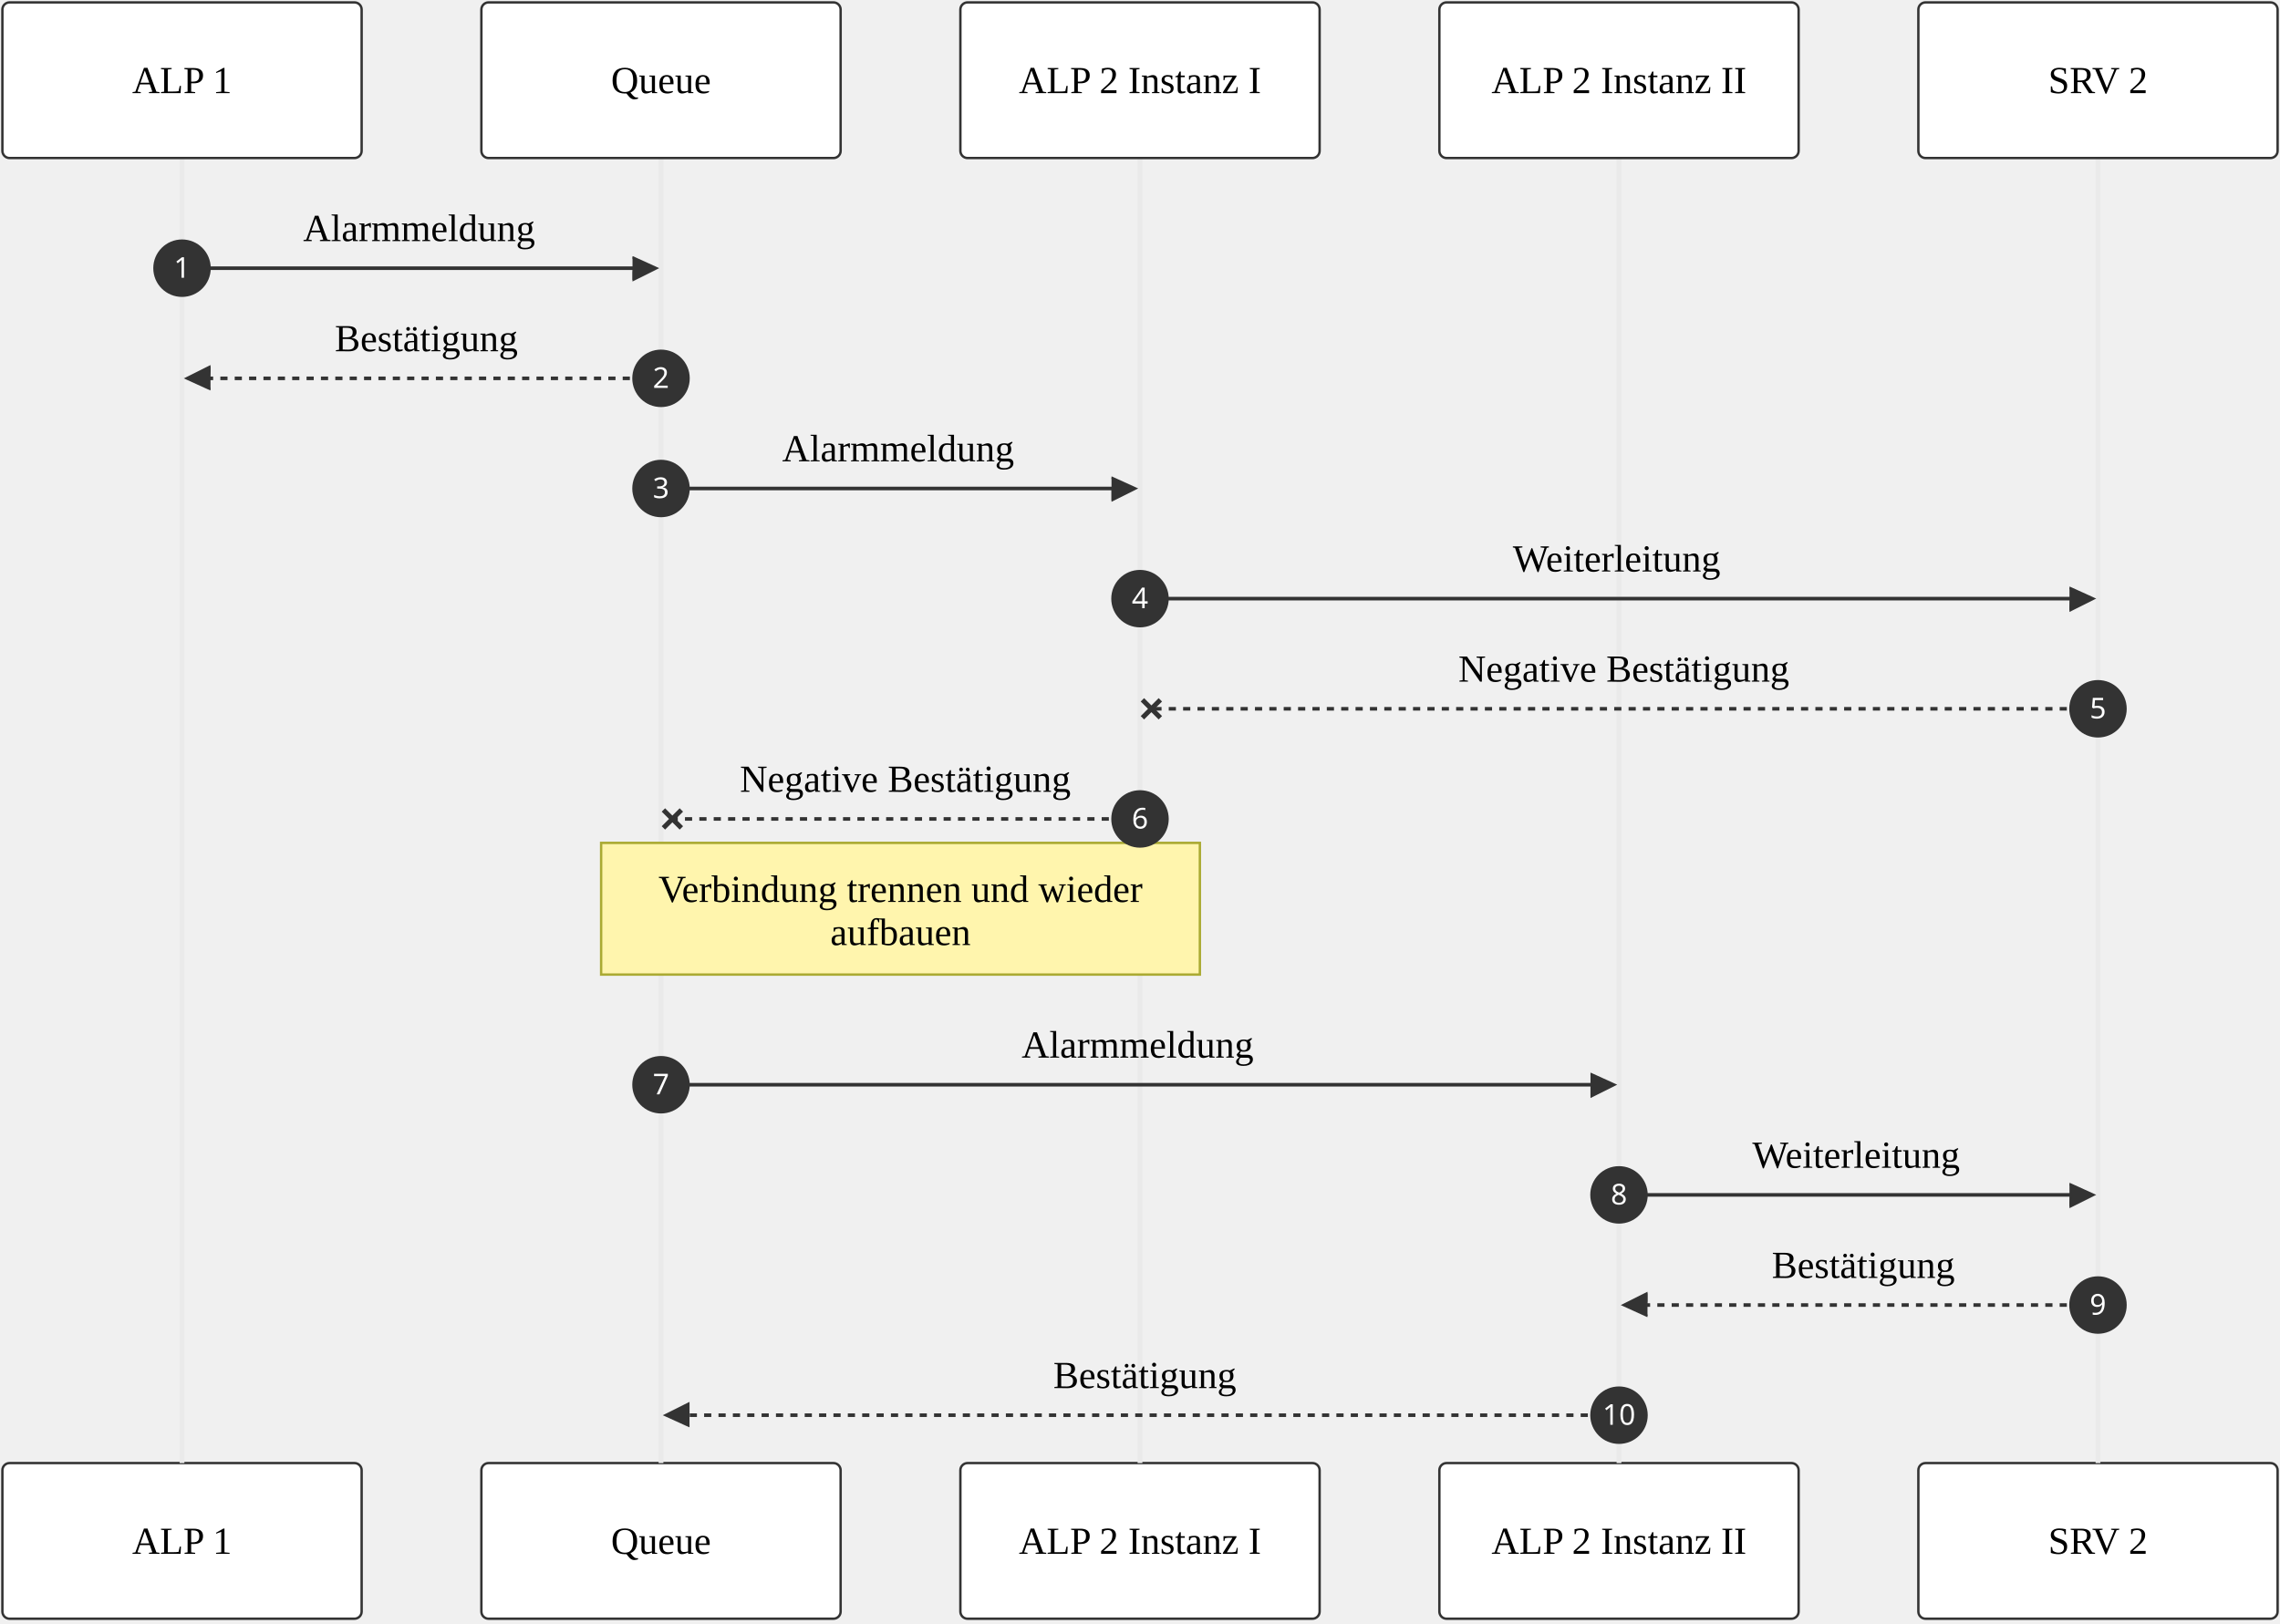
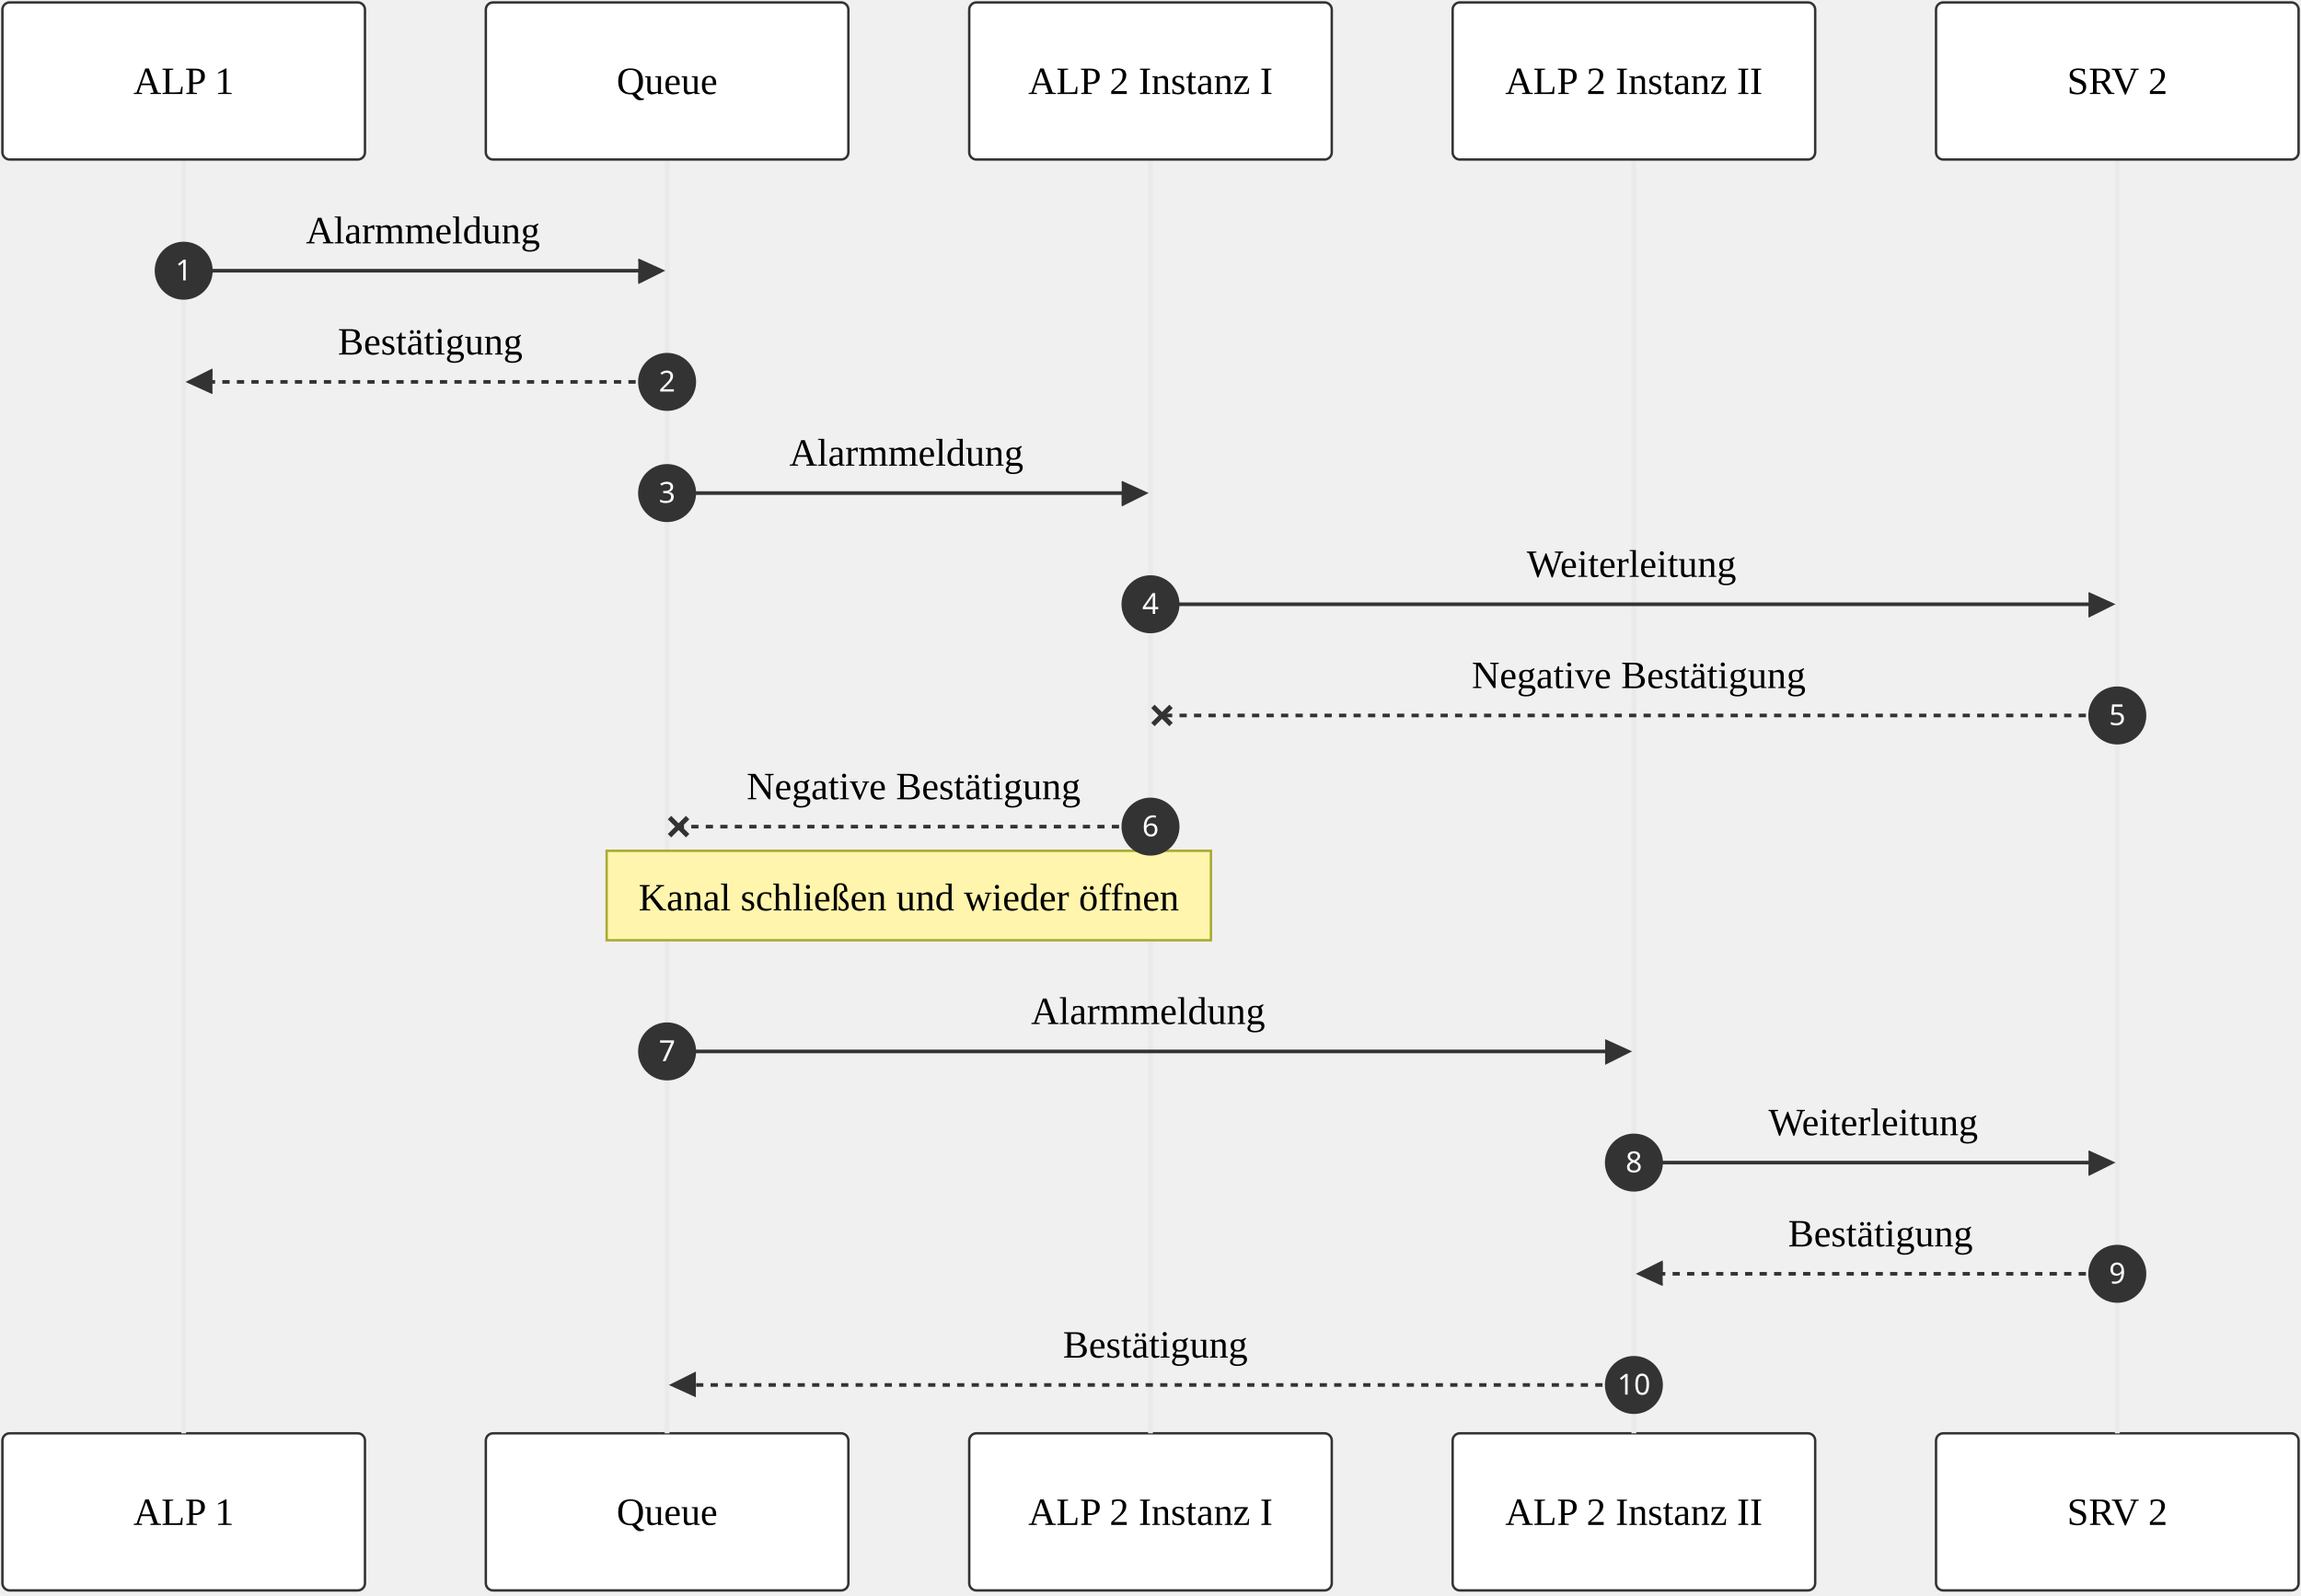
- <svg xmlns="http://www.w3.org/2000/svg" id="my-svg" width="100%" style="max-width: 952px; background-color: white;" viewBox="-1 -1 952 678" role="graphics-document document" aria-roledescription="sequence">
+ <svg xmlns="http://www.w3.org/2000/svg" id="my-svg" width="100%" style="max-width: 952px; background-color: white;" viewBox="-1 -1 952 660" role="graphics-document document" aria-roledescription="sequence">
  <g>
-     <rect x="800" y="610" fill="#eaeaea" stroke="#666" width="150" height="65" name="S2" rx="3" ry="3" class="actor actor-bottom" />
-     <text x="875" y="642.5" dominant-baseline="central" alignment-baseline="central" class="actor actor-box" style="text-anchor: middle; font-size: 16px; font-weight: 400;">
+     <rect x="800" y="592" fill="#eaeaea" stroke="#666" width="150" height="65" name="S2" rx="3" ry="3" class="actor actor-bottom" />
+     <text x="875" y="624.5" dominant-baseline="central" alignment-baseline="central" class="actor actor-box" style="text-anchor: middle; font-size: 16px; font-weight: 400;">
      <tspan x="875" dy="0">SRV 2</tspan>
    </text>
  </g>
  <g>
-     <rect x="600" y="610" fill="#eaeaea" stroke="#666" width="150" height="65" name="L2B" rx="3" ry="3" class="actor actor-bottom" />
-     <text x="675" y="642.5" dominant-baseline="central" alignment-baseline="central" class="actor actor-box" style="text-anchor: middle; font-size: 16px; font-weight: 400;">
+     <rect x="600" y="592" fill="#eaeaea" stroke="#666" width="150" height="65" name="L2B" rx="3" ry="3" class="actor actor-bottom" />
+     <text x="675" y="624.5" dominant-baseline="central" alignment-baseline="central" class="actor actor-box" style="text-anchor: middle; font-size: 16px; font-weight: 400;">
      <tspan x="675" dy="0">ALP 2 Instanz II</tspan>
    </text>
  </g>
  <g>
-     <rect x="400" y="610" fill="#eaeaea" stroke="#666" width="150" height="65" name="L2A" rx="3" ry="3" class="actor actor-bottom" />
-     <text x="475" y="642.5" dominant-baseline="central" alignment-baseline="central" class="actor actor-box" style="text-anchor: middle; font-size: 16px; font-weight: 400;">
+     <rect x="400" y="592" fill="#eaeaea" stroke="#666" width="150" height="65" name="L2A" rx="3" ry="3" class="actor actor-bottom" />
+     <text x="475" y="624.5" dominant-baseline="central" alignment-baseline="central" class="actor actor-box" style="text-anchor: middle; font-size: 16px; font-weight: 400;">
      <tspan x="475" dy="0">ALP 2 Instanz I</tspan>
    </text>
  </g>
  <g>
-     <rect x="200" y="610" fill="#eaeaea" stroke="#666" width="150" height="65" name="Q" rx="3" ry="3" class="actor actor-bottom" />
-     <text x="275" y="642.5" dominant-baseline="central" alignment-baseline="central" class="actor actor-box" style="text-anchor: middle; font-size: 16px; font-weight: 400;">
+     <rect x="200" y="592" fill="#eaeaea" stroke="#666" width="150" height="65" name="Q" rx="3" ry="3" class="actor actor-bottom" />
+     <text x="275" y="624.5" dominant-baseline="central" alignment-baseline="central" class="actor actor-box" style="text-anchor: middle; font-size: 16px; font-weight: 400;">
      <tspan x="275" dy="0">Queue</tspan>
    </text>
  </g>
  <g>
-     <rect x="0" y="610" fill="#eaeaea" stroke="#666" width="150" height="65" name="L1" rx="3" ry="3" class="actor actor-bottom" />
-     <text x="75" y="642.5" dominant-baseline="central" alignment-baseline="central" class="actor actor-box" style="text-anchor: middle; font-size: 16px; font-weight: 400;">
+     <rect x="0" y="592" fill="#eaeaea" stroke="#666" width="150" height="65" name="L1" rx="3" ry="3" class="actor actor-bottom" />
+     <text x="75" y="624.5" dominant-baseline="central" alignment-baseline="central" class="actor actor-box" style="text-anchor: middle; font-size: 16px; font-weight: 400;">
      <tspan x="75" dy="0">ALP 1</tspan>
    </text>
  </g>
  <g>
-     <line id="actor4" x1="875" y1="65" x2="875" y2="610" class="actor-line 200" stroke-width="0.5px" stroke="#999" name="S2" data-et="life-line" data-id="S2" />
+     <line id="actor4" x1="875" y1="65" x2="875" y2="592" class="actor-line 200" stroke-width="0.5px" stroke="#999" name="S2" data-et="life-line" data-id="S2" />
    <g id="root-4" data-et="participant" data-type="participant" data-id="S2">
      <rect x="800" y="0" fill="#eaeaea" stroke="#666" width="150" height="65" name="S2" rx="3" ry="3" class="actor actor-top" />
      <text x="875" y="32.5" dominant-baseline="central" alignment-baseline="central" class="actor actor-box" style="text-anchor: middle; font-size: 16px; font-weight: 400;">
        <tspan x="875" dy="0">SRV 2</tspan>
      </text>
    </g>
  </g>
  <g>
-     <line id="actor3" x1="675" y1="65" x2="675" y2="610" class="actor-line 200" stroke-width="0.5px" stroke="#999" name="L2B" data-et="life-line" data-id="L2B" />
+     <line id="actor3" x1="675" y1="65" x2="675" y2="592" class="actor-line 200" stroke-width="0.5px" stroke="#999" name="L2B" data-et="life-line" data-id="L2B" />
    <g id="root-3" data-et="participant" data-type="participant" data-id="L2B">
      <rect x="600" y="0" fill="#eaeaea" stroke="#666" width="150" height="65" name="L2B" rx="3" ry="3" class="actor actor-top" />
      <text x="675" y="32.5" dominant-baseline="central" alignment-baseline="central" class="actor actor-box" style="text-anchor: middle; font-size: 16px; font-weight: 400;">
        <tspan x="675" dy="0">ALP 2 Instanz II</tspan>
      </text>
    </g>
  </g>
  <g>
-     <line id="actor2" x1="475" y1="65" x2="475" y2="610" class="actor-line 200" stroke-width="0.5px" stroke="#999" name="L2A" data-et="life-line" data-id="L2A" />
+     <line id="actor2" x1="475" y1="65" x2="475" y2="592" class="actor-line 200" stroke-width="0.5px" stroke="#999" name="L2A" data-et="life-line" data-id="L2A" />
    <g id="root-2" data-et="participant" data-type="participant" data-id="L2A">
      <rect x="400" y="0" fill="#eaeaea" stroke="#666" width="150" height="65" name="L2A" rx="3" ry="3" class="actor actor-top" />
      <text x="475" y="32.5" dominant-baseline="central" alignment-baseline="central" class="actor actor-box" style="text-anchor: middle; font-size: 16px; font-weight: 400;">
        <tspan x="475" dy="0">ALP 2 Instanz I</tspan>
      </text>
    </g>
  </g>
  <g>
-     <line id="actor1" x1="275" y1="65" x2="275" y2="610" class="actor-line 200" stroke-width="0.5px" stroke="#999" name="Q" data-et="life-line" data-id="Q" />
+     <line id="actor1" x1="275" y1="65" x2="275" y2="592" class="actor-line 200" stroke-width="0.5px" stroke="#999" name="Q" data-et="life-line" data-id="Q" />
    <g id="root-1" data-et="participant" data-type="participant" data-id="Q">
      <rect x="200" y="0" fill="#eaeaea" stroke="#666" width="150" height="65" name="Q" rx="3" ry="3" class="actor actor-top" />
      <text x="275" y="32.5" dominant-baseline="central" alignment-baseline="central" class="actor actor-box" style="text-anchor: middle; font-size: 16px; font-weight: 400;">
        <tspan x="275" dy="0">Queue</tspan>
      </text>
    </g>
  </g>
  <g>
-     <line id="actor0" x1="75" y1="65" x2="75" y2="610" class="actor-line 200" stroke-width="0.5px" stroke="#999" name="L1" data-et="life-line" data-id="L1" />
+     <line id="actor0" x1="75" y1="65" x2="75" y2="592" class="actor-line 200" stroke-width="0.5px" stroke="#999" name="L1" data-et="life-line" data-id="L1" />
    <g id="root-0" data-et="participant" data-type="participant" data-id="L1">
      <rect x="0" y="0" fill="#eaeaea" stroke="#666" width="150" height="65" name="L1" rx="3" ry="3" class="actor actor-top" />
      <text x="75" y="32.5" dominant-baseline="central" alignment-baseline="central" class="actor actor-box" style="text-anchor: middle; font-size: 16px; font-weight: 400;">
        <tspan x="75" dy="0">ALP 1</tspan>
      </text>
    </g>
  </g>
  <style>#my-svg{font-family:'Times New Roman',Times,serif;font-size:16px;fill:#333;}@keyframes edge-animation-frame{from{stroke-dashoffset:0;}}@keyframes dash{to{stroke-dashoffset:0;}}#my-svg .edge-animation-slow{stroke-dasharray:9,5!important;stroke-dashoffset:900;animation:dash 50s linear infinite;stroke-linecap:round;}#my-svg .edge-animation-fast{stroke-dasharray:9,5!important;stroke-dashoffset:900;animation:dash 20s linear infinite;stroke-linecap:round;}#my-svg .error-icon{fill:hsl(220.588, 100%, 98.333%);}#my-svg .error-text{fill:rgb(8.5, 5.75, 0);stroke:rgb(8.5, 5.75, 0);}#my-svg .edge-thickness-normal{stroke-width:1px;}#my-svg .edge-thickness-thick{stroke-width:3.5px;}#my-svg .edge-pattern-solid{stroke-dasharray:0;}#my-svg .edge-thickness-invisible{stroke-width:0;fill:none;}#my-svg .edge-pattern-dashed{stroke-dasharray:3;}#my-svg .edge-pattern-dotted{stroke-dasharray:2;}#my-svg .marker{fill:#0b0b0b;stroke:#0b0b0b;}#my-svg .marker.cross{stroke:#0b0b0b;}#my-svg svg{font-family:'Times New Roman',Times,serif;font-size:16px;}#my-svg p{margin:0;}#my-svg .actor{stroke:#333333;fill:#ffffff;stroke-width:1;}#my-svg rect.actor.outer-path[data-look="neo"]{filter:drop-shadow( 1px 2px 2px rgba(185,185,185,1));}#my-svg rect.note[data-look="neo"]{stroke:#aaaa33;fill:#fff5ad;filter:drop-shadow( 1px 2px 2px rgba(185,185,185,1));}#my-svg text.actor&gt;tspan{fill:#000000;stroke:none;}#my-svg .actor-line{stroke:#EAEAEA;}#my-svg .innerArc{stroke-width:1.5;stroke-dasharray:none;}#my-svg .messageLine0{stroke-width:1.5;stroke-dasharray:none;stroke:#333333;}#my-svg .messageLine1{stroke-width:1.5;stroke-dasharray:2,2;stroke:#333333;}#my-svg [id$="-arrowhead"] path{fill:#333333;stroke:#333333;}#my-svg .sequenceNumber{fill:#ffffff;}#my-svg [id$="-sequencenumber"]{fill:#333333;}#my-svg [id$="-crosshead"] path{fill:#333333;stroke:#333333;}#my-svg .messageText{fill:#000000;stroke:none;}#my-svg .labelBox{stroke:#333333;fill:#ffffff;filter:none;}#my-svg .labelText,#my-svg .labelText&gt;tspan{fill:#000000;stroke:none;}#my-svg .loopText,#my-svg .loopText&gt;tspan{fill:#000000;stroke:none;}#my-svg .sectionTitle,#my-svg .sectionTitle&gt;tspan{fill:#000000;stroke:none;}#my-svg .loopLine{stroke-width:2px;stroke-dasharray:2,2;stroke:#333333;fill:#333333;}#my-svg .note{stroke:#aaaa33;fill:#fff5ad;}#my-svg .noteText,#my-svg .noteText&gt;tspan{fill:#000000;stroke:none;font-weight:normal;}#my-svg .activation0{fill:#f4f4f4;stroke:#666666;}#my-svg .activation1{fill:#f4f4f4;stroke:#666666;}#my-svg .activation2{fill:#f4f4f4;stroke:#666666;}#my-svg .actorPopupMenu{position:absolute;}#my-svg .actorPopupMenuPanel{position:absolute;fill:#ffffff;box-shadow:0px 8px 16px 0px rgba(0,0,0,0.2);filter:drop-shadow(3px 5px 2px rgb(0 0 0 / 0.4));}#my-svg .actor-man circle,#my-svg line{fill:#ffffff;stroke-width:2px;}#my-svg g rect.rect{filter:drop-shadow( 1px 2px 2px rgba(185,185,185,1));stroke:hsl(40.588, 60%, 83.333%);}#my-svg .node .neo-node{stroke:hsl(40.588, 60%, 83.333%);}#my-svg [data-look="neo"].node rect,#my-svg [data-look="neo"].cluster rect,#my-svg [data-look="neo"].node polygon{stroke:url(#my-svg-gradient);filter:drop-shadow( 1px 2px 2px rgba(185,185,185,1));}#my-svg [data-look="neo"].swimlane.cluster rect{filter:none;}#my-svg [data-look="neo"].node path{stroke:url(#my-svg-gradient);stroke-width:1px;}#my-svg [data-look="neo"].node .outer-path{filter:drop-shadow( 1px 2px 2px rgba(185,185,185,1));}#my-svg [data-look="neo"].node .neo-line path{stroke:hsl(40.588, 60%, 83.333%);filter:none;}#my-svg [data-look="neo"].node circle{stroke:url(#my-svg-gradient);filter:drop-shadow( 1px 2px 2px rgba(185,185,185,1));}#my-svg [data-look="neo"].node circle .state-start{fill:#000000;}#my-svg [data-look="neo"].icon-shape .icon{fill:url(#my-svg-gradient);filter:drop-shadow( 1px 2px 2px rgba(185,185,185,1));}#my-svg [data-look="neo"].icon-shape .icon-neo path{stroke:url(#my-svg-gradient);filter:drop-shadow( 1px 2px 2px rgba(185,185,185,1));}#my-svg :root{--mermaid-font-family:"trebuchet ms",verdana,arial,sans-serif;}</style>
  <g />
  <defs>
    <symbol id="my-svg-computer" width="24" height="24">
      <path transform="scale(.5)" d="M2 2v13h20v-13h-20zm18 11h-16v-9h16v9zm-10.228 6l.466-1h3.524l.467 1h-4.457zm14.228 3h-24l2-6h2.104l-1.33 4h18.45l-1.297-4h2.073l2 6zm-5-10h-14v-7h14v7z" />
    </symbol>
  </defs>
  <defs>
    <symbol id="my-svg-database" fill-rule="evenodd" clip-rule="evenodd">
      <path transform="scale(.5)" d="M12.258.001l.256.004.255.005.253.008.251.01.249.012.247.015.246.016.242.019.241.02.239.023.236.024.233.027.231.028.229.031.225.032.223.034.22.036.217.038.214.04.211.041.208.043.205.045.201.046.198.048.194.05.191.051.187.053.183.054.18.056.175.057.172.059.168.06.163.061.16.063.155.064.15.066.074.033.073.033.071.034.07.034.069.035.068.035.067.035.066.035.064.036.064.036.062.036.06.036.06.037.058.037.058.037.055.038.055.038.053.038.052.038.051.039.05.039.048.039.047.039.045.04.044.04.043.04.041.04.04.041.039.041.037.041.036.041.034.041.033.042.032.042.03.042.029.042.027.042.026.043.024.043.023.043.021.043.02.043.018.044.017.043.015.044.013.044.012.044.011.045.009.044.007.045.006.045.004.045.002.045.001.045v17l-.001.045-.002.045-.004.045-.006.045-.007.045-.009.044-.011.045-.012.044-.013.044-.015.044-.017.043-.018.044-.02.043-.021.043-.023.043-.024.043-.026.043-.027.042-.029.042-.03.042-.032.042-.033.042-.034.041-.036.041-.037.041-.039.041-.04.041-.041.04-.043.04-.044.04-.045.04-.047.039-.048.039-.05.039-.051.039-.052.038-.053.038-.055.038-.055.038-.058.037-.058.037-.06.037-.06.036-.062.036-.064.036-.064.036-.066.035-.067.035-.068.035-.069.035-.07.034-.071.034-.073.033-.074.033-.15.066-.155.064-.16.063-.163.061-.168.06-.172.059-.175.057-.18.056-.183.054-.187.053-.191.051-.194.05-.198.048-.201.046-.205.045-.208.043-.211.041-.214.04-.217.038-.22.036-.223.034-.225.032-.229.031-.231.028-.233.027-.236.024-.239.023-.241.02-.242.019-.246.016-.247.015-.249.012-.251.01-.253.008-.255.005-.256.004-.258.001-.258-.001-.256-.004-.255-.005-.253-.008-.251-.01-.249-.012-.247-.015-.245-.016-.243-.019-.241-.02-.238-.023-.236-.024-.234-.027-.231-.028-.228-.031-.226-.032-.223-.034-.22-.036-.217-.038-.214-.04-.211-.041-.208-.043-.204-.045-.201-.046-.198-.048-.195-.05-.19-.051-.187-.053-.184-.054-.179-.056-.176-.057-.172-.059-.167-.06-.164-.061-.159-.063-.155-.064-.151-.066-.074-.033-.072-.033-.072-.034-.07-.034-.069-.035-.068-.035-.067-.035-.066-.035-.064-.036-.063-.036-.062-.036-.061-.036-.06-.037-.058-.037-.057-.037-.056-.038-.055-.038-.053-.038-.052-.038-.051-.039-.049-.039-.049-.039-.046-.039-.046-.04-.044-.04-.043-.04-.041-.04-.04-.041-.039-.041-.037-.041-.036-.041-.034-.041-.033-.042-.032-.042-.03-.042-.029-.042-.027-.042-.026-.043-.024-.043-.023-.043-.021-.043-.02-.043-.018-.044-.017-.043-.015-.044-.013-.044-.012-.044-.011-.045-.009-.044-.007-.045-.006-.045-.004-.045-.002-.045-.001-.045v-17l.001-.045.002-.045.004-.045.006-.045.007-.045.009-.044.011-.045.012-.044.013-.044.015-.044.017-.043.018-.044.02-.043.021-.043.023-.043.024-.043.026-.043.027-.042.029-.042.03-.042.032-.042.033-.042.034-.041.036-.041.037-.041.039-.041.04-.041.041-.04.043-.04.044-.04.046-.04.046-.039.049-.039.049-.039.051-.039.052-.038.053-.038.055-.038.056-.038.057-.037.058-.037.06-.037.061-.036.062-.036.063-.036.064-.036.066-.035.067-.035.068-.035.069-.035.07-.034.072-.034.072-.033.074-.033.151-.066.155-.064.159-.063.164-.061.167-.06.172-.059.176-.057.179-.056.184-.054.187-.053.19-.051.195-.05.198-.048.201-.046.204-.045.208-.043.211-.041.214-.04.217-.038.22-.036.223-.034.226-.032.228-.031.231-.028.234-.027.236-.024.238-.023.241-.02.243-.019.245-.016.247-.015.249-.012.251-.01.253-.008.255-.005.256-.004.258-.001.258.001zm-9.258 20.499v.01l.001.021.003.021.004.022.005.021.006.022.007.022.009.023.01.022.011.023.012.023.013.023.015.023.016.024.017.023.018.024.019.024.021.024.022.025.023.024.024.025.052.049.056.05.061.051.066.051.07.051.075.051.079.052.084.052.088.052.092.052.097.052.102.051.105.052.11.052.114.051.119.051.123.051.127.05.131.05.135.05.139.048.144.049.147.047.152.047.155.047.16.045.163.045.167.043.171.043.176.041.178.041.183.039.187.039.19.037.194.035.197.035.202.033.204.031.209.03.212.029.216.027.219.025.222.024.226.021.23.02.233.018.236.016.24.015.243.012.246.01.249.008.253.005.256.004.259.001.26-.001.257-.004.254-.005.25-.008.247-.011.244-.012.241-.014.237-.016.233-.018.231-.021.226-.021.224-.024.22-.026.216-.027.212-.028.21-.031.205-.031.202-.034.198-.034.194-.036.191-.037.187-.039.183-.04.179-.04.175-.042.172-.043.168-.044.163-.045.16-.046.155-.046.152-.047.148-.048.143-.049.139-.049.136-.05.131-.05.126-.05.123-.051.118-.052.114-.051.11-.052.106-.052.101-.052.096-.052.092-.052.088-.053.083-.051.079-.052.074-.052.07-.051.065-.051.06-.051.056-.05.051-.05.023-.024.023-.025.021-.024.02-.024.019-.024.018-.024.017-.024.015-.023.014-.024.013-.023.012-.023.01-.023.01-.022.008-.022.006-.022.006-.022.004-.022.004-.021.001-.021.001-.021v-4.127l-.077.055-.08.053-.083.054-.085.053-.087.052-.09.052-.093.051-.095.05-.097.05-.1.049-.102.049-.105.048-.106.047-.109.047-.111.046-.114.045-.115.045-.118.044-.12.043-.122.042-.124.042-.126.041-.128.04-.13.04-.132.038-.134.038-.135.037-.138.037-.139.035-.142.035-.143.034-.144.033-.147.032-.148.031-.15.03-.151.03-.153.029-.154.027-.156.027-.158.026-.159.025-.161.024-.162.023-.163.022-.165.021-.166.02-.167.019-.169.018-.169.017-.171.016-.173.015-.173.014-.175.013-.175.012-.177.011-.178.01-.179.008-.179.008-.181.006-.182.005-.182.004-.184.003-.184.002h-.37l-.184-.002-.184-.003-.182-.004-.182-.005-.181-.006-.179-.008-.179-.008-.178-.01-.176-.011-.176-.012-.175-.013-.173-.014-.172-.015-.171-.016-.17-.017-.169-.018-.167-.019-.166-.02-.165-.021-.163-.022-.162-.023-.161-.024-.159-.025-.157-.026-.156-.027-.155-.027-.153-.029-.151-.03-.15-.03-.148-.031-.146-.032-.145-.033-.143-.034-.141-.035-.14-.035-.137-.037-.136-.037-.134-.038-.132-.038-.13-.04-.128-.04-.126-.041-.124-.042-.122-.042-.12-.044-.117-.043-.116-.045-.113-.045-.112-.046-.109-.047-.106-.047-.105-.048-.102-.049-.1-.049-.097-.05-.095-.05-.093-.052-.09-.051-.087-.052-.085-.053-.083-.054-.08-.054-.077-.054v4.127zm0-5.654v.011l.001.021.003.021.004.021.005.022.006.022.007.022.009.022.01.022.011.023.012.023.013.023.015.024.016.023.017.024.018.024.019.024.021.024.022.024.023.025.024.024.052.05.056.05.061.05.066.051.07.051.075.052.079.051.084.052.088.052.092.052.097.052.102.052.105.052.11.051.114.051.119.052.123.05.127.051.131.05.135.049.139.049.144.048.147.048.152.047.155.046.16.045.163.045.167.044.171.042.176.042.178.04.183.04.187.038.19.037.194.036.197.034.202.033.204.032.209.03.212.028.216.027.219.025.222.024.226.022.23.02.233.018.236.016.24.014.243.012.246.01.249.008.253.006.256.003.259.001.26-.001.257-.003.254-.006.25-.008.247-.01.244-.012.241-.015.237-.016.233-.018.231-.02.226-.022.224-.024.22-.025.216-.027.212-.029.21-.03.205-.032.202-.033.198-.035.194-.036.191-.037.187-.039.183-.039.179-.041.175-.042.172-.043.168-.044.163-.045.16-.045.155-.047.152-.047.148-.048.143-.048.139-.05.136-.049.131-.05.126-.051.123-.051.118-.051.114-.052.11-.052.106-.052.101-.052.096-.052.092-.052.088-.052.083-.052.079-.052.074-.051.07-.052.065-.051.06-.05.056-.051.051-.049.023-.025.023-.024.021-.025.02-.024.019-.024.018-.024.017-.024.015-.023.014-.023.013-.024.012-.022.01-.023.01-.023.008-.022.006-.022.006-.022.004-.021.004-.022.001-.021.001-.021v-4.139l-.077.054-.08.054-.083.054-.085.052-.087.053-.09.051-.093.051-.095.051-.097.05-.1.049-.102.049-.105.048-.106.047-.109.047-.111.046-.114.045-.115.044-.118.044-.12.044-.122.042-.124.042-.126.041-.128.04-.13.039-.132.039-.134.038-.135.037-.138.036-.139.036-.142.035-.143.033-.144.033-.147.033-.148.031-.15.03-.151.03-.153.028-.154.028-.156.027-.158.026-.159.025-.161.024-.162.023-.163.022-.165.021-.166.02-.167.019-.169.018-.169.017-.171.016-.173.015-.173.014-.175.013-.175.012-.177.011-.178.009-.179.009-.179.007-.181.007-.182.005-.182.004-.184.003-.184.002h-.37l-.184-.002-.184-.003-.182-.004-.182-.005-.181-.007-.179-.007-.179-.009-.178-.009-.176-.011-.176-.012-.175-.013-.173-.014-.172-.015-.171-.016-.17-.017-.169-.018-.167-.019-.166-.02-.165-.021-.163-.022-.162-.023-.161-.024-.159-.025-.157-.026-.156-.027-.155-.028-.153-.028-.151-.03-.15-.03-.148-.031-.146-.033-.145-.033-.143-.033-.141-.035-.14-.036-.137-.036-.136-.037-.134-.038-.132-.039-.13-.039-.128-.04-.126-.041-.124-.042-.122-.043-.12-.043-.117-.044-.116-.044-.113-.046-.112-.046-.109-.046-.106-.047-.105-.048-.102-.049-.1-.049-.097-.05-.095-.051-.093-.051-.09-.051-.087-.053-.085-.052-.083-.054-.08-.054-.077-.054v4.139zm0-5.666v.011l.001.02.003.022.004.021.005.022.006.021.007.022.009.023.01.022.011.023.012.023.013.023.015.023.016.024.017.024.018.023.019.024.021.025.022.024.023.024.024.025.052.05.056.05.061.05.066.051.07.051.075.052.079.051.084.052.088.052.092.052.097.052.102.052.105.051.11.052.114.051.119.051.123.051.127.05.131.05.135.05.139.049.144.048.147.048.152.047.155.046.16.045.163.045.167.043.171.043.176.042.178.04.183.04.187.038.19.037.194.036.197.034.202.033.204.032.209.03.212.028.216.027.219.025.222.024.226.021.23.02.233.018.236.017.24.014.243.012.246.01.249.008.253.006.256.003.259.001.26-.001.257-.003.254-.006.25-.008.247-.01.244-.013.241-.014.237-.016.233-.018.231-.02.226-.022.224-.024.22-.025.216-.027.212-.029.21-.03.205-.032.202-.033.198-.035.194-.036.191-.037.187-.039.183-.039.179-.041.175-.042.172-.043.168-.044.163-.045.16-.045.155-.047.152-.047.148-.048.143-.049.139-.049.136-.049.131-.051.126-.05.123-.051.118-.052.114-.051.11-.052.106-.052.101-.052.096-.052.092-.052.088-.052.083-.052.079-.052.074-.052.07-.051.065-.051.06-.051.056-.05.051-.049.023-.025.023-.025.021-.024.02-.024.019-.024.018-.024.017-.024.015-.023.014-.024.013-.023.012-.023.01-.022.01-.023.008-.022.006-.022.006-.022.004-.022.004-.021.001-.021.001-.021v-4.153l-.077.054-.08.054-.083.053-.085.053-.087.053-.09.051-.093.051-.095.051-.097.05-.1.049-.102.048-.105.048-.106.048-.109.046-.111.046-.114.046-.115.044-.118.044-.12.043-.122.043-.124.042-.126.041-.128.04-.13.039-.132.039-.134.038-.135.037-.138.036-.139.036-.142.034-.143.034-.144.033-.147.032-.148.032-.15.03-.151.03-.153.028-.154.028-.156.027-.158.026-.159.024-.161.024-.162.023-.163.023-.165.021-.166.02-.167.019-.169.018-.169.017-.171.016-.173.015-.173.014-.175.013-.175.012-.177.01-.178.01-.179.009-.179.007-.181.006-.182.006-.182.004-.184.003-.184.001-.185.001-.185-.001-.184-.001-.184-.003-.182-.004-.182-.006-.181-.006-.179-.007-.179-.009-.178-.01-.176-.01-.176-.012-.175-.013-.173-.014-.172-.015-.171-.016-.17-.017-.169-.018-.167-.019-.166-.02-.165-.021-.163-.023-.162-.023-.161-.024-.159-.024-.157-.026-.156-.027-.155-.028-.153-.028-.151-.03-.15-.03-.148-.032-.146-.032-.145-.033-.143-.034-.141-.034-.14-.036-.137-.036-.136-.037-.134-.038-.132-.039-.13-.039-.128-.041-.126-.041-.124-.041-.122-.043-.12-.043-.117-.044-.116-.044-.113-.046-.112-.046-.109-.046-.106-.048-.105-.048-.102-.048-.1-.05-.097-.049-.095-.051-.093-.051-.09-.052-.087-.052-.085-.053-.083-.053-.08-.054-.077-.054v4.153zm8.74-8.179l-.257.004-.254.005-.25.008-.247.011-.244.012-.241.014-.237.016-.233.018-.231.021-.226.022-.224.023-.22.026-.216.027-.212.028-.21.031-.205.032-.202.033-.198.034-.194.036-.191.038-.187.038-.183.04-.179.041-.175.042-.172.043-.168.043-.163.045-.16.046-.155.046-.152.048-.148.048-.143.048-.139.049-.136.05-.131.05-.126.051-.123.051-.118.051-.114.052-.11.052-.106.052-.101.052-.096.052-.092.052-.088.052-.083.052-.079.052-.074.051-.07.052-.065.051-.06.05-.056.05-.051.05-.023.025-.023.024-.021.024-.02.025-.019.024-.018.024-.017.023-.015.024-.014.023-.013.023-.012.023-.01.023-.01.022-.008.022-.006.023-.006.021-.004.022-.004.021-.001.021-.001.021.001.021.001.021.004.021.004.022.006.021.006.023.008.022.01.022.01.023.012.023.013.023.014.023.015.024.017.023.018.024.019.024.02.025.021.024.023.024.023.025.051.05.056.05.06.05.065.051.07.052.074.051.079.052.083.052.088.052.092.052.096.052.101.052.106.052.11.052.114.052.118.051.123.051.126.051.131.05.136.05.139.049.143.048.148.048.152.048.155.046.16.046.163.045.168.043.172.043.175.042.179.041.183.04.187.038.191.038.194.036.198.034.202.033.205.032.21.031.212.028.216.027.22.026.224.023.226.022.231.021.233.018.237.016.241.014.244.012.247.011.25.008.254.005.257.004.26.001.26-.001.257-.004.254-.005.25-.008.247-.011.244-.012.241-.014.237-.016.233-.018.231-.021.226-.022.224-.023.22-.026.216-.027.212-.028.21-.031.205-.032.202-.033.198-.034.194-.036.191-.038.187-.038.183-.04.179-.041.175-.042.172-.043.168-.043.163-.045.16-.046.155-.046.152-.048.148-.048.143-.048.139-.049.136-.05.131-.05.126-.051.123-.051.118-.051.114-.052.11-.052.106-.052.101-.052.096-.052.092-.052.088-.052.083-.052.079-.052.074-.051.07-.052.065-.051.06-.05.056-.05.051-.05.023-.025.023-.024.021-.024.02-.025.019-.024.018-.024.017-.023.015-.024.014-.023.013-.023.012-.023.01-.023.01-.022.008-.022.006-.023.006-.021.004-.022.004-.021.001-.021.001-.021-.001-.021-.001-.021-.004-.021-.004-.022-.006-.021-.006-.023-.008-.022-.01-.022-.01-.023-.012-.023-.013-.023-.014-.023-.015-.024-.017-.023-.018-.024-.019-.024-.02-.025-.021-.024-.023-.024-.023-.025-.051-.05-.056-.05-.06-.05-.065-.051-.07-.052-.074-.051-.079-.052-.083-.052-.088-.052-.092-.052-.096-.052-.101-.052-.106-.052-.11-.052-.114-.052-.118-.051-.123-.051-.126-.051-.131-.05-.136-.05-.139-.049-.143-.048-.148-.048-.152-.048-.155-.046-.16-.046-.163-.045-.168-.043-.172-.043-.175-.042-.179-.041-.183-.04-.187-.038-.191-.038-.194-.036-.198-.034-.202-.033-.205-.032-.21-.031-.212-.028-.216-.027-.22-.026-.224-.023-.226-.022-.231-.021-.233-.018-.237-.016-.241-.014-.244-.012-.247-.011-.25-.008-.254-.005-.257-.004-.26-.001-.26.001z" />
    </symbol>
  </defs>
  <defs>
    <symbol id="my-svg-clock" width="24" height="24">
      <path transform="scale(.5)" d="M12 2c5.514 0 10 4.486 10 10s-4.486 10-10 10-10-4.486-10-10 4.486-10 10-10zm0-2c-6.627 0-12 5.373-12 12s5.373 12 12 12 12-5.373 12-12-5.373-12-12-12zm5.848 12.459c.202.038.202.333.001.372-1.907.361-6.045 1.111-6.547 1.111-.719 0-1.301-.582-1.301-1.301 0-.512.77-5.447 1.125-7.445.034-.192.312-.181.343.014l.985 6.238 5.394 1.011z" />
    </symbol>
  </defs>
  <defs>
    <marker id="my-svg-arrowhead" refX="7.9" refY="5" markerUnits="userSpaceOnUse" markerWidth="12" markerHeight="12" orient="auto-start-reverse">
      <path d="M -1 0 L 10 5 L 0 10 z" />
    </marker>
  </defs>
  <defs>
    <marker id="my-svg-crosshead" markerWidth="15" markerHeight="8" orient="auto" refX="4" refY="4.5">
      <path fill="none" stroke="#000000" stroke-width="1pt" d="M 1,2 L 6,7 M 6,2 L 1,7" style="stroke-dasharray: 0, 0;" />
    </marker>
  </defs>
  <defs>
    <marker id="my-svg-filled-head" refX="15.5" refY="7" markerWidth="20" markerHeight="28" orient="auto">
      <path d="M 18,7 L9,13 L14,7 L9,1 Z" />
    </marker>
  </defs>
  <defs>
    <marker id="my-svg-sequencenumber" refX="15" refY="15" markerWidth="60" markerHeight="40" orient="auto">
      <circle cx="15" cy="15" r="6" />
    </marker>
  </defs>
  <defs>
    <marker id="my-svg-solidTopArrowHead" refX="7.9" refY="7.25" markerUnits="userSpaceOnUse" markerWidth="12" markerHeight="12" orient="auto-start-reverse">
      <path d="M 0 0 L 10 8 L 0 8 z" />
    </marker>
  </defs>
  <defs>
    <marker id="my-svg-solidBottomArrowHead" refX="7.9" refY="0.75" markerUnits="userSpaceOnUse" markerWidth="12" markerHeight="12" orient="auto-start-reverse">
      <path d="M 0 0 L 10 0 L 0 8 z" />
    </marker>
  </defs>
  <defs>
    <marker id="my-svg-stickTopArrowHead" refX="7.5" refY="7" markerUnits="userSpaceOnUse" markerWidth="12" markerHeight="12" orient="auto-start-reverse">
      <path d="M 0 0 L 7 7" stroke="black" stroke-width="1.5" fill="none" />
    </marker>
  </defs>
  <defs>
    <marker id="my-svg-stickBottomArrowHead" refX="7.5" refY="0" markerUnits="userSpaceOnUse" markerWidth="12" markerHeight="12" orient="auto-start-reverse">
      <path d="M 0 7 L 7 0" stroke="black" stroke-width="1.5" fill="none" />
    </marker>
  </defs>
  <g data-et="note" data-id="i7">
-     <rect x="250" y="351" fill="#EDF2AE" stroke="#666" width="250" height="55" class="note" />
+     <rect x="250" y="351" fill="#EDF2AE" stroke="#666" width="250" height="37" class="note" />
    <text x="375" y="356" text-anchor="middle" dominant-baseline="middle" alignment-baseline="middle" class="noteText" dy="1em" style="font-size: 16px; font-weight: 400;">
-       <tspan x="375">Verbindung trennen und wieder</tspan>
-     </text>
-     <text x="375" y="374" text-anchor="middle" dominant-baseline="middle" alignment-baseline="middle" class="noteText" dy="1em" style="font-size: 16px; font-weight: 400;">
-       <tspan x="375">aufbauen</tspan>
+       <tspan x="375">Kanal schließen und wieder öffnen</tspan>
    </text>
  </g>
  <text x="174" y="80" text-anchor="middle" dominant-baseline="middle" alignment-baseline="middle" class="messageText" dy="1em" style="font-size: 16px; font-weight: 400;">Alarmmeldung</text>
  <line x1="82" y1="111" x2="271" y2="111" class="messageLine0" data-et="message" data-id="i1" data-from="L1" data-to="Q" stroke-width="2" stroke="none" marker-end="url(#my-svg-arrowhead)" style="fill: none;" />
  <line x1="75" y1="111" x2="75" y2="111" stroke-width="0" marker-start="url(#my-svg-sequencenumber)" />
  <text x="75" y="115" font-family="sans-serif" font-size="12px" text-anchor="middle" class="sequenceNumber">1</text>
  <text x="177" y="126" text-anchor="middle" dominant-baseline="middle" alignment-baseline="middle" class="messageText" dy="1em" style="font-size: 16px; font-weight: 400;">Bestätigung</text>
  <line x1="280" y1="157" x2="79" y2="157" class="messageLine1" data-et="message" data-id="i2" data-from="Q" data-to="L1" stroke-width="2" stroke="none" marker-end="url(#my-svg-arrowhead)" style="stroke-dasharray: 3, 3; fill: none;" />
  <line x1="275" y1="157" x2="275" y2="157" stroke-width="0" marker-start="url(#my-svg-sequencenumber)" />
  <text x="275" y="161" font-family="sans-serif" font-size="12px" text-anchor="middle" class="sequenceNumber">2</text>
  <text x="374" y="172" text-anchor="middle" dominant-baseline="middle" alignment-baseline="middle" class="messageText" dy="1em" style="font-size: 16px; font-weight: 400;">Alarmmeldung</text>
  <line x1="282" y1="203" x2="471" y2="203" class="messageLine0" data-et="message" data-id="i3" data-from="Q" data-to="L2A" stroke-width="2" stroke="none" marker-end="url(#my-svg-arrowhead)" style="fill: none;" />
  <line x1="275" y1="203" x2="275" y2="203" stroke-width="0" marker-start="url(#my-svg-sequencenumber)" />
  <text x="275" y="207" font-family="sans-serif" font-size="12px" text-anchor="middle" class="sequenceNumber">3</text>
  <text x="674" y="218" text-anchor="middle" dominant-baseline="middle" alignment-baseline="middle" class="messageText" dy="1em" style="font-size: 16px; font-weight: 400;">Weiterleitung</text>
  <line x1="482" y1="249" x2="871" y2="249" class="messageLine0" data-et="message" data-id="i4" data-from="L2A" data-to="S2" stroke-width="2" stroke="none" marker-end="url(#my-svg-arrowhead)" style="fill: none;" />
  <line x1="475" y1="249" x2="475" y2="249" stroke-width="0" marker-start="url(#my-svg-sequencenumber)" />
  <text x="475" y="253" font-family="sans-serif" font-size="12px" text-anchor="middle" class="sequenceNumber">4</text>
  <text x="677" y="264" text-anchor="middle" dominant-baseline="middle" alignment-baseline="middle" class="messageText" dy="1em" style="font-size: 16px; font-weight: 400;">Negative Bestätigung</text>
  <line x1="880" y1="295" x2="479" y2="295" class="messageLine1" data-et="message" data-id="i5" data-from="S2" data-to="L2A" stroke-width="2" stroke="none" marker-end="url(#my-svg-crosshead)" style="stroke-dasharray: 3, 3; fill: none;" />
  <line x1="875" y1="295" x2="875" y2="295" stroke-width="0" marker-start="url(#my-svg-sequencenumber)" />
  <text x="875" y="299" font-family="sans-serif" font-size="12px" text-anchor="middle" class="sequenceNumber">5</text>
  <text x="377" y="310" text-anchor="middle" dominant-baseline="middle" alignment-baseline="middle" class="messageText" dy="1em" style="font-size: 16px; font-weight: 400;">Negative Bestätigung</text>
  <line x1="480" y1="341" x2="279" y2="341" class="messageLine1" data-et="message" data-id="i6" data-from="L2A" data-to="Q" stroke-width="2" stroke="none" marker-end="url(#my-svg-crosshead)" style="stroke-dasharray: 3, 3; fill: none;" />
  <line x1="475" y1="341" x2="475" y2="341" stroke-width="0" marker-start="url(#my-svg-sequencenumber)" />
  <text x="475" y="345" font-family="sans-serif" font-size="12px" text-anchor="middle" class="sequenceNumber">6</text>
-   <text x="474" y="421" text-anchor="middle" dominant-baseline="middle" alignment-baseline="middle" class="messageText" dy="1em" style="font-size: 16px; font-weight: 400;">Alarmmeldung</text>
-   <line x1="282" y1="452" x2="671" y2="452" class="messageLine0" data-et="message" data-id="i8" data-from="Q" data-to="L2B" stroke-width="2" stroke="none" marker-end="url(#my-svg-arrowhead)" style="fill: none;" />
-   <line x1="275" y1="452" x2="275" y2="452" stroke-width="0" marker-start="url(#my-svg-sequencenumber)" />
-   <text x="275" y="456" font-family="sans-serif" font-size="12px" text-anchor="middle" class="sequenceNumber">7</text>
-   <text x="774" y="467" text-anchor="middle" dominant-baseline="middle" alignment-baseline="middle" class="messageText" dy="1em" style="font-size: 16px; font-weight: 400;">Weiterleitung</text>
-   <line x1="682" y1="498" x2="871" y2="498" class="messageLine0" data-et="message" data-id="i9" data-from="L2B" data-to="S2" stroke-width="2" stroke="none" marker-end="url(#my-svg-arrowhead)" style="fill: none;" />
-   <line x1="675" y1="498" x2="675" y2="498" stroke-width="0" marker-start="url(#my-svg-sequencenumber)" />
-   <text x="675" y="502" font-family="sans-serif" font-size="12px" text-anchor="middle" class="sequenceNumber">8</text>
-   <text x="777" y="513" text-anchor="middle" dominant-baseline="middle" alignment-baseline="middle" class="messageText" dy="1em" style="font-size: 16px; font-weight: 400;">Bestätigung</text>
-   <line x1="880" y1="544" x2="679" y2="544" class="messageLine1" data-et="message" data-id="i10" data-from="S2" data-to="L2B" stroke-width="2" stroke="none" marker-end="url(#my-svg-arrowhead)" style="stroke-dasharray: 3, 3; fill: none;" />
-   <line x1="875" y1="544" x2="875" y2="544" stroke-width="0" marker-start="url(#my-svg-sequencenumber)" />
-   <text x="875" y="548" font-family="sans-serif" font-size="12px" text-anchor="middle" class="sequenceNumber">9</text>
-   <text x="477" y="559" text-anchor="middle" dominant-baseline="middle" alignment-baseline="middle" class="messageText" dy="1em" style="font-size: 16px; font-weight: 400;">Bestätigung</text>
-   <line x1="680" y1="590" x2="279" y2="590" class="messageLine1" data-et="message" data-id="i11" data-from="L2B" data-to="Q" stroke-width="2" stroke="none" marker-end="url(#my-svg-arrowhead)" style="stroke-dasharray: 3, 3; fill: none;" />
-   <line x1="675" y1="590" x2="675" y2="590" stroke-width="0" marker-start="url(#my-svg-sequencenumber)" />
-   <text x="675" y="594" font-family="sans-serif" font-size="12px" text-anchor="middle" class="sequenceNumber">10</text>
+   <text x="474" y="403" text-anchor="middle" dominant-baseline="middle" alignment-baseline="middle" class="messageText" dy="1em" style="font-size: 16px; font-weight: 400;">Alarmmeldung</text>
+   <line x1="282" y1="434" x2="671" y2="434" class="messageLine0" data-et="message" data-id="i8" data-from="Q" data-to="L2B" stroke-width="2" stroke="none" marker-end="url(#my-svg-arrowhead)" style="fill: none;" />
+   <line x1="275" y1="434" x2="275" y2="434" stroke-width="0" marker-start="url(#my-svg-sequencenumber)" />
+   <text x="275" y="438" font-family="sans-serif" font-size="12px" text-anchor="middle" class="sequenceNumber">7</text>
+   <text x="774" y="449" text-anchor="middle" dominant-baseline="middle" alignment-baseline="middle" class="messageText" dy="1em" style="font-size: 16px; font-weight: 400;">Weiterleitung</text>
+   <line x1="682" y1="480" x2="871" y2="480" class="messageLine0" data-et="message" data-id="i9" data-from="L2B" data-to="S2" stroke-width="2" stroke="none" marker-end="url(#my-svg-arrowhead)" style="fill: none;" />
+   <line x1="675" y1="480" x2="675" y2="480" stroke-width="0" marker-start="url(#my-svg-sequencenumber)" />
+   <text x="675" y="484" font-family="sans-serif" font-size="12px" text-anchor="middle" class="sequenceNumber">8</text>
+   <text x="777" y="495" text-anchor="middle" dominant-baseline="middle" alignment-baseline="middle" class="messageText" dy="1em" style="font-size: 16px; font-weight: 400;">Bestätigung</text>
+   <line x1="880" y1="526" x2="679" y2="526" class="messageLine1" data-et="message" data-id="i10" data-from="S2" data-to="L2B" stroke-width="2" stroke="none" marker-end="url(#my-svg-arrowhead)" style="stroke-dasharray: 3, 3; fill: none;" />
+   <line x1="875" y1="526" x2="875" y2="526" stroke-width="0" marker-start="url(#my-svg-sequencenumber)" />
+   <text x="875" y="530" font-family="sans-serif" font-size="12px" text-anchor="middle" class="sequenceNumber">9</text>
+   <text x="477" y="541" text-anchor="middle" dominant-baseline="middle" alignment-baseline="middle" class="messageText" dy="1em" style="font-size: 16px; font-weight: 400;">Bestätigung</text>
+   <line x1="680" y1="572" x2="279" y2="572" class="messageLine1" data-et="message" data-id="i11" data-from="L2B" data-to="Q" stroke-width="2" stroke="none" marker-end="url(#my-svg-arrowhead)" style="stroke-dasharray: 3, 3; fill: none;" />
+   <line x1="675" y1="572" x2="675" y2="572" stroke-width="0" marker-start="url(#my-svg-sequencenumber)" />
+   <text x="675" y="576" font-family="sans-serif" font-size="12px" text-anchor="middle" class="sequenceNumber">10</text>
</svg>
